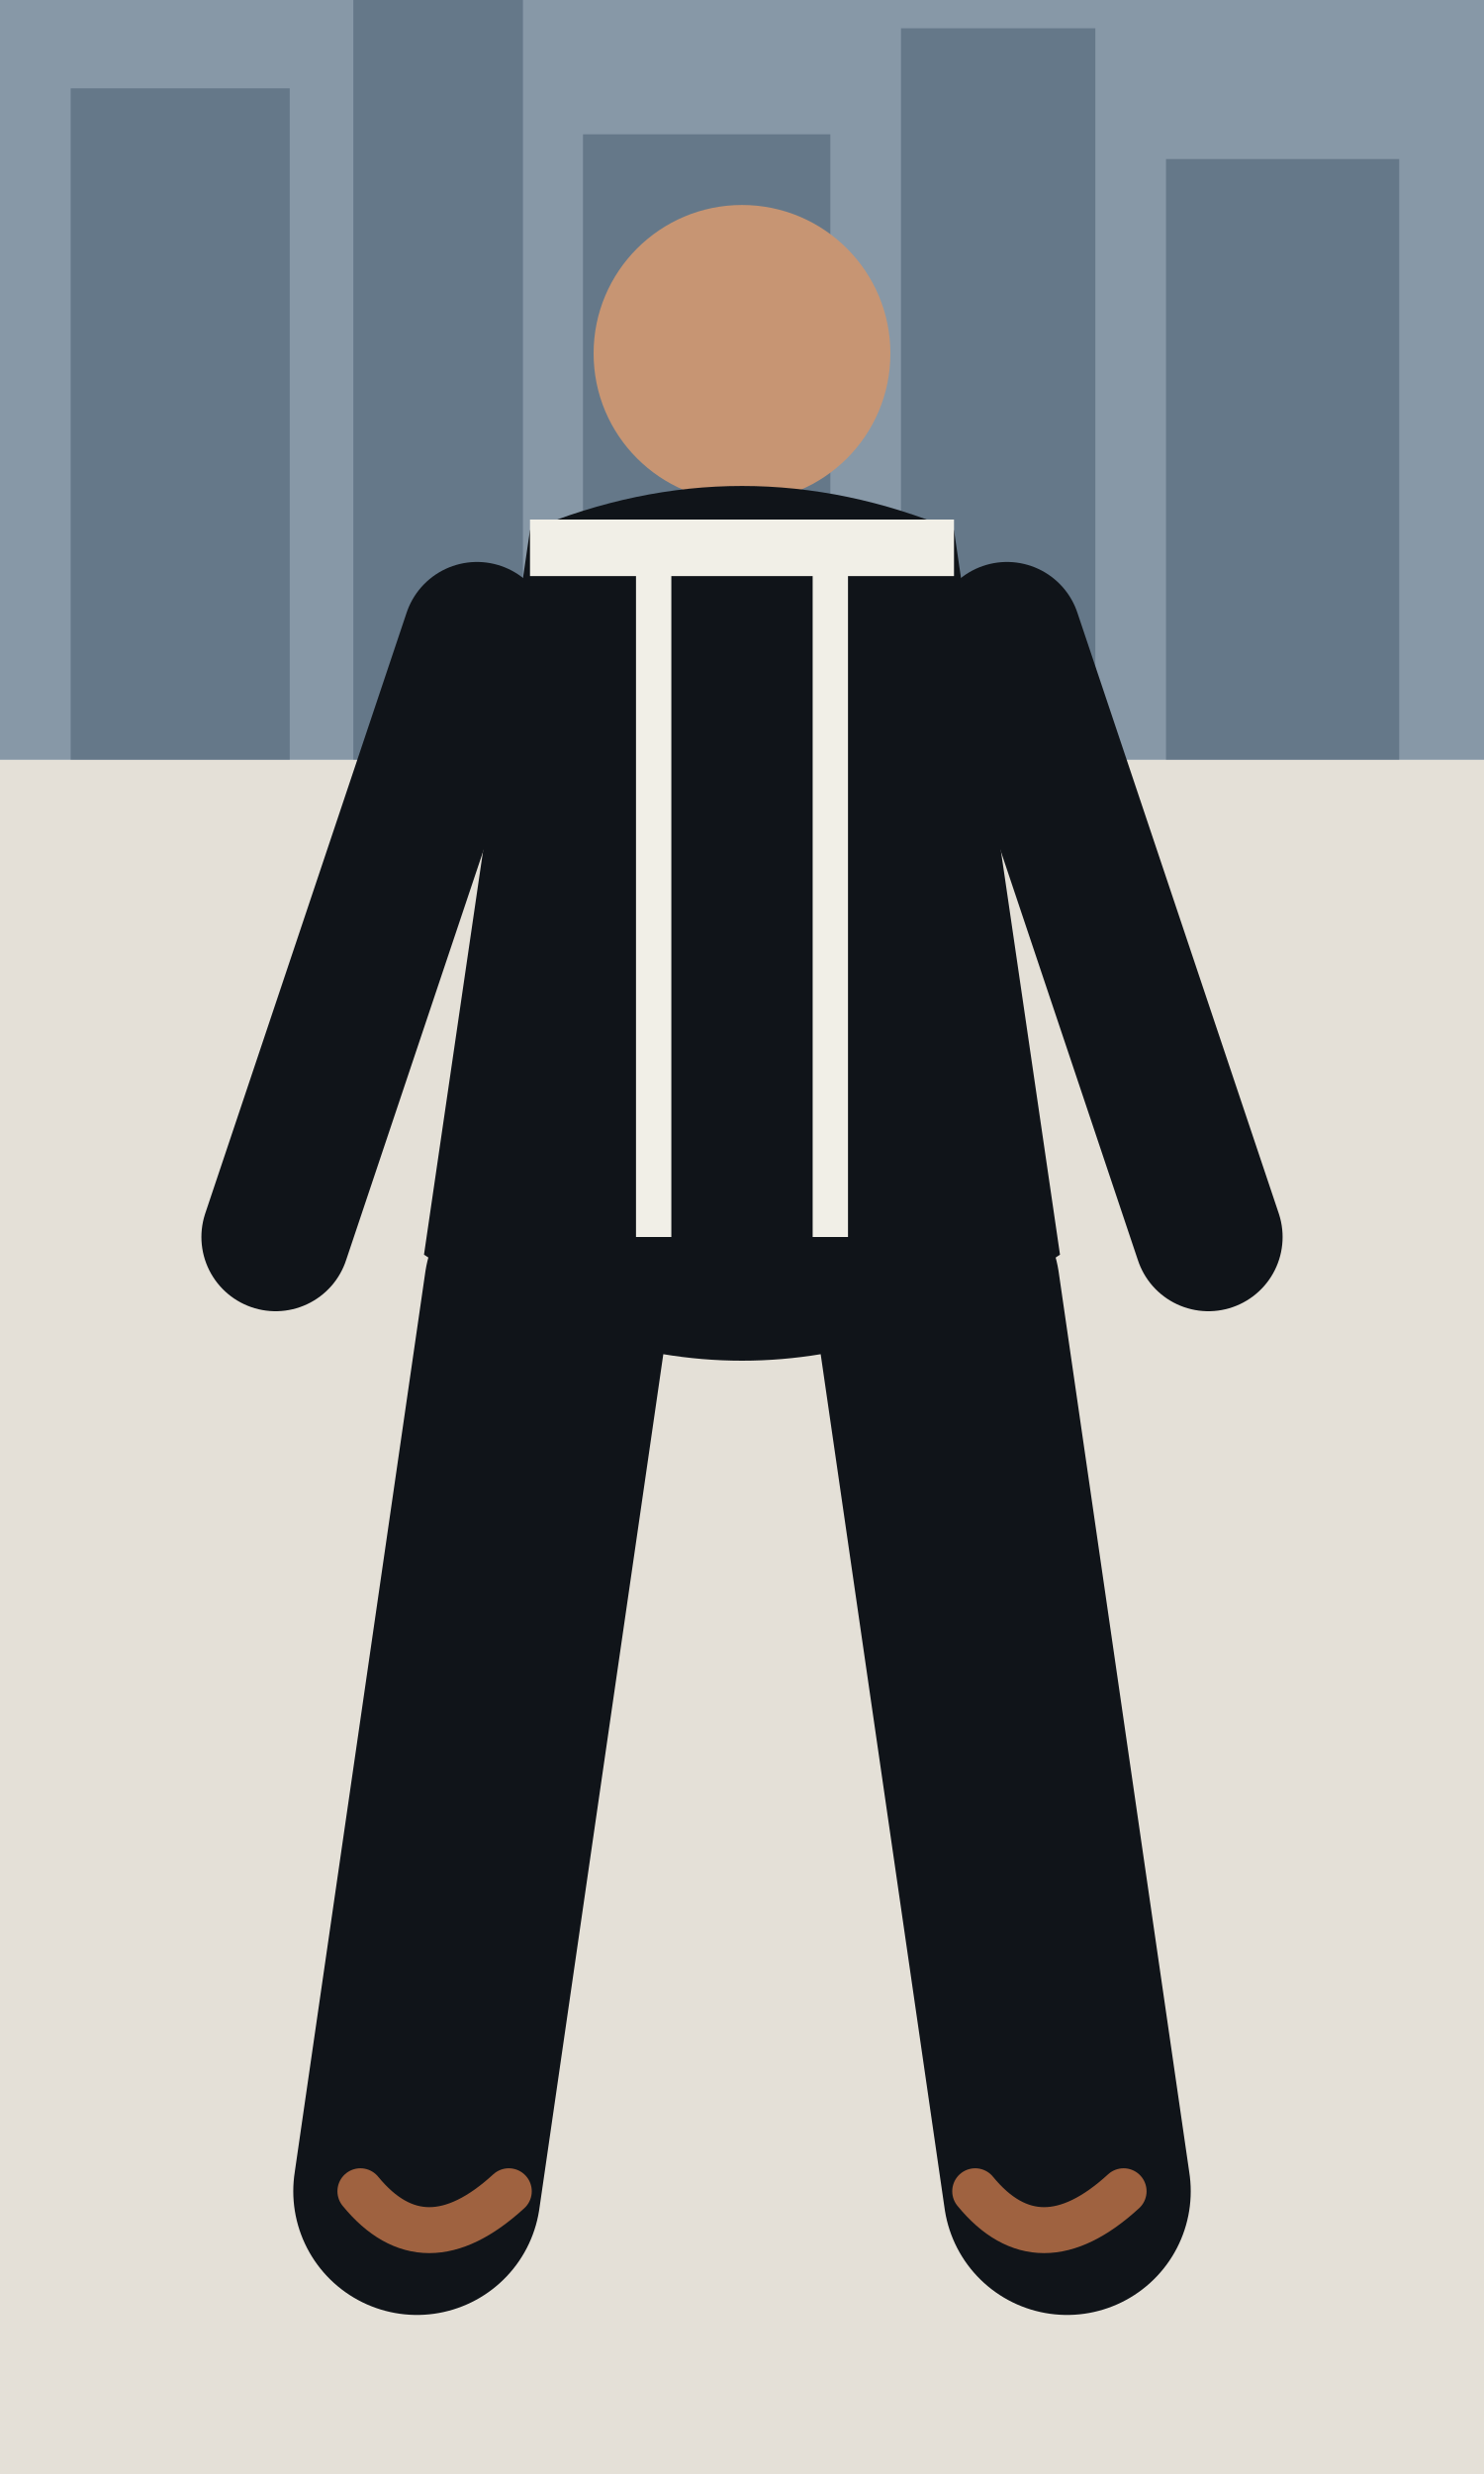
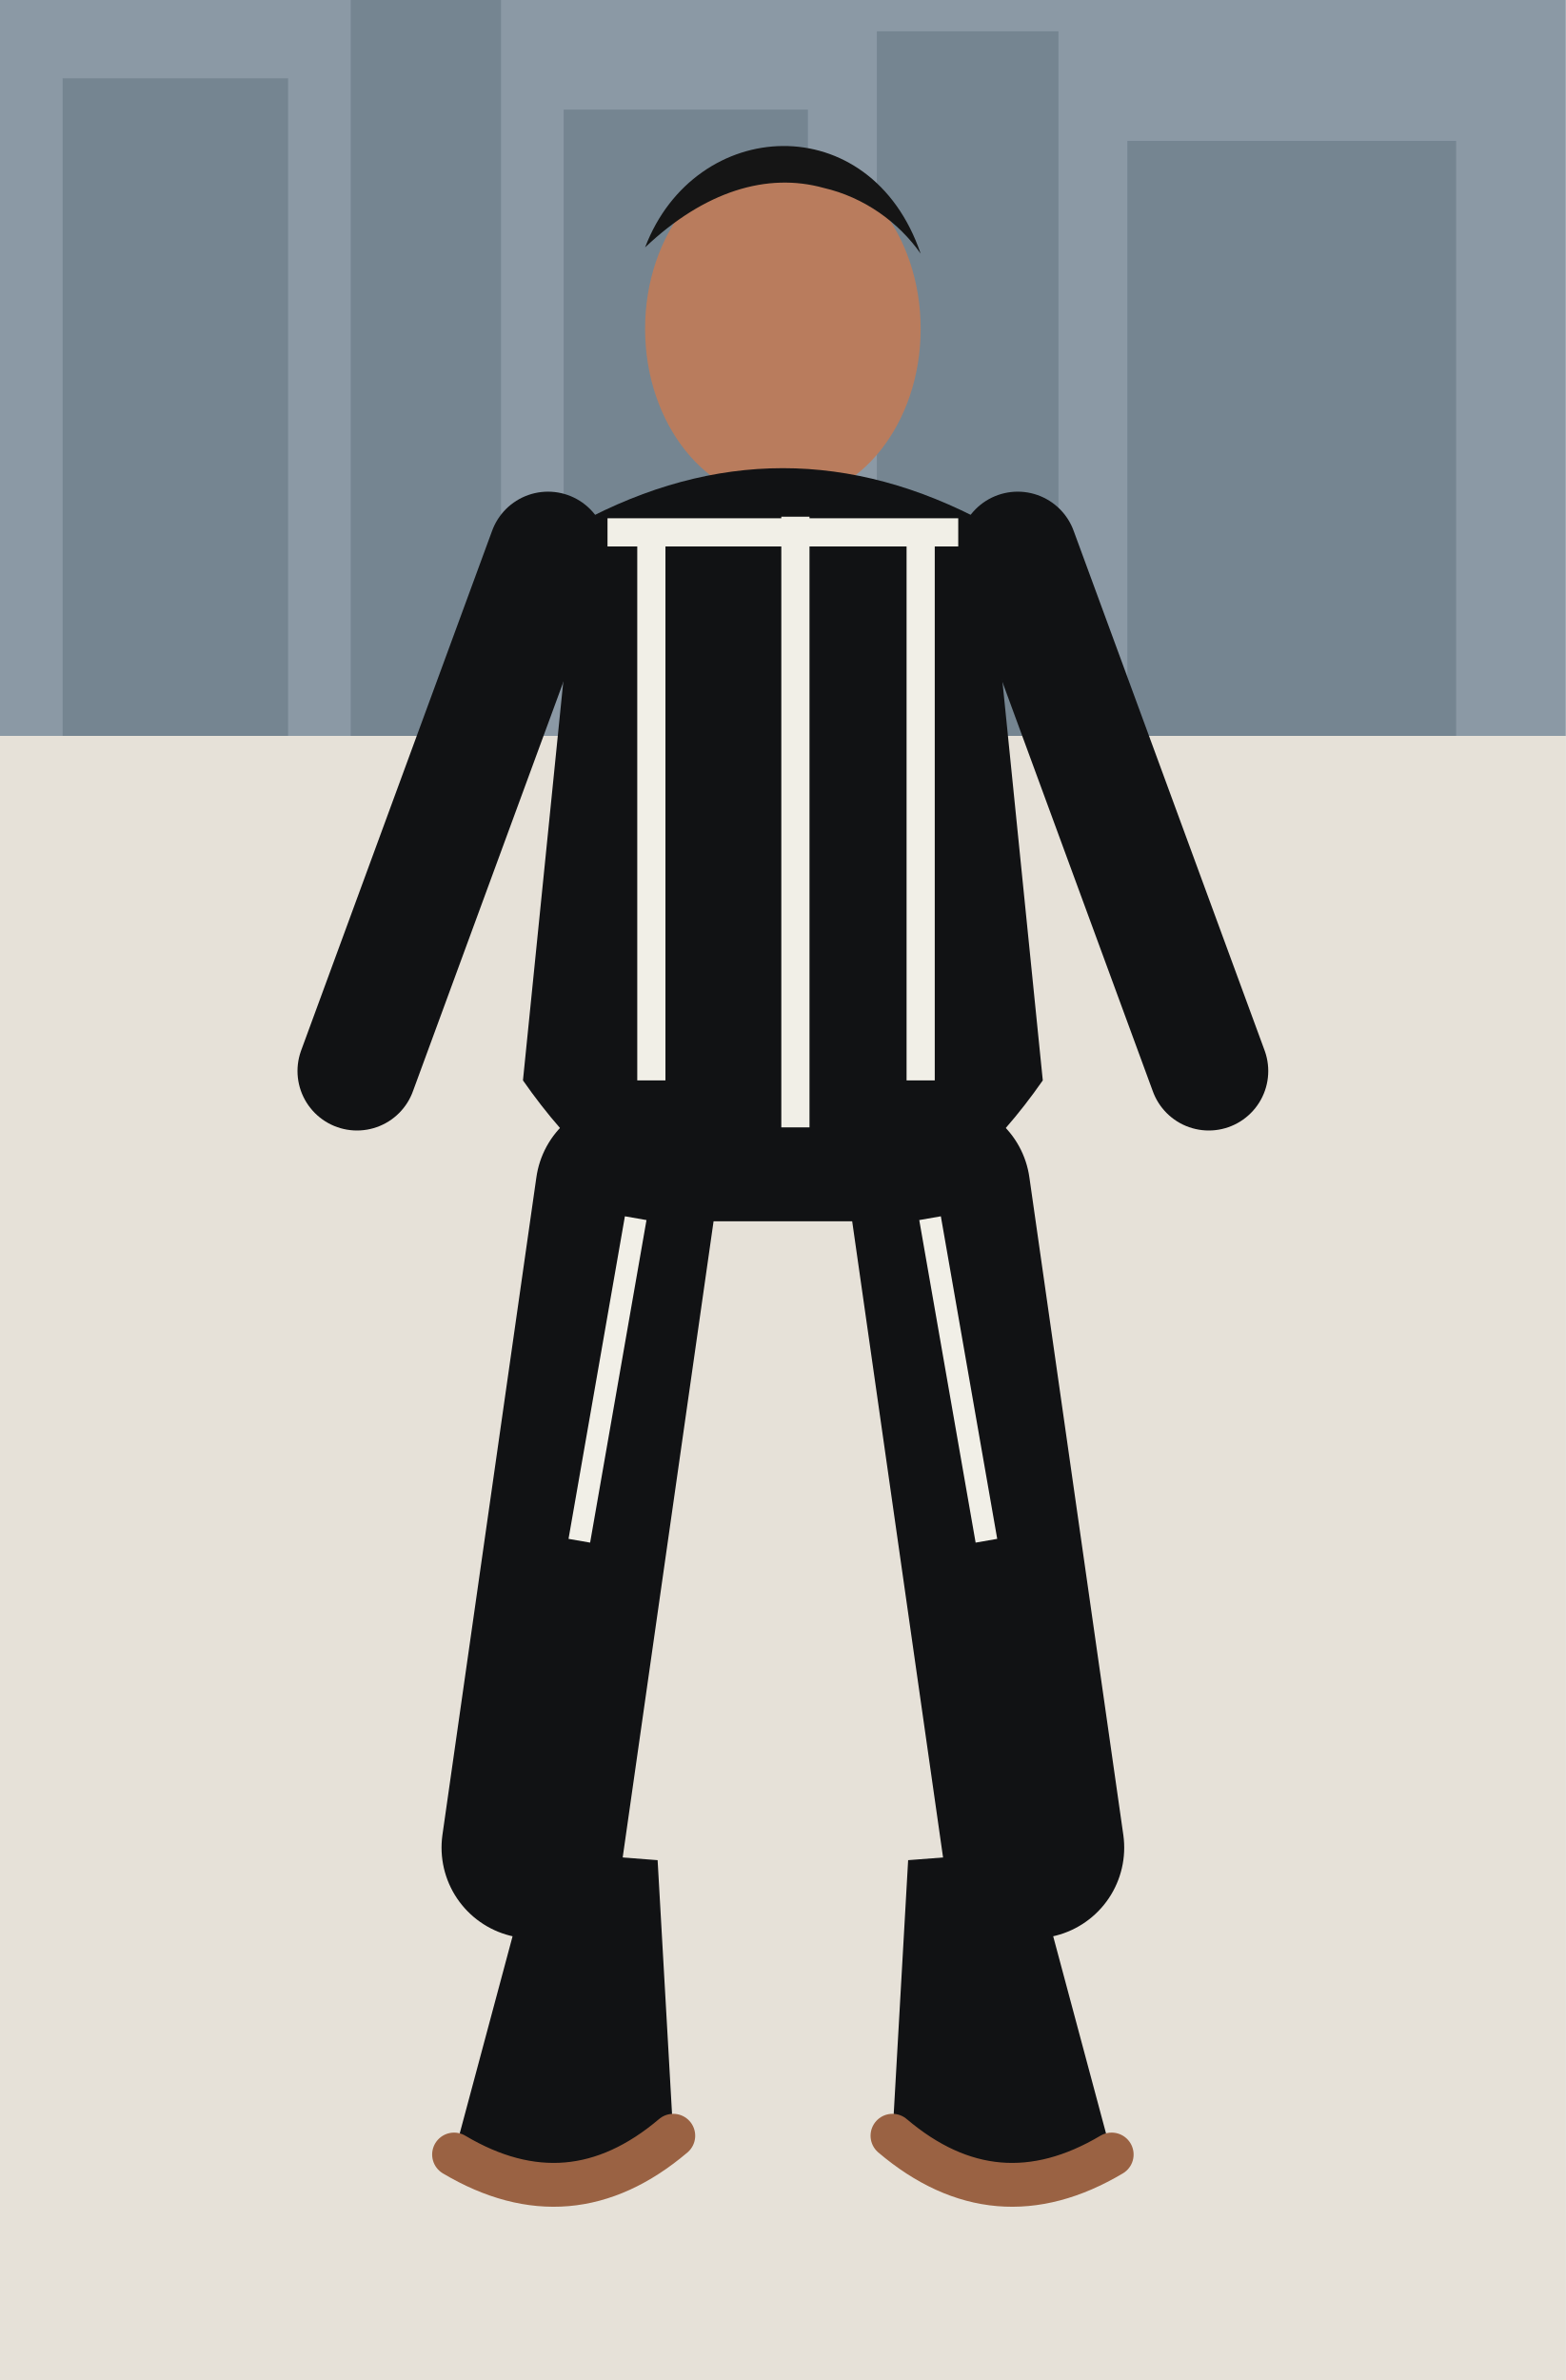
- <svg xmlns="http://www.w3.org/2000/svg" viewBox="0 0 420 700" role="img" aria-labelledby="t d">
-   <rect width="420" height="700" fill="#d8dde1" />
-   <rect x="0" y="0" width="420" height="215" fill="#8798a7" />
-   <g opacity=".75" fill="#596d7f">
-     <rect x="20" y="25" width="62" height="190" />
-     <rect x="100" y="0" width="48" height="215" />
-     <rect x="165" y="38" width="70" height="177" />
-     <rect x="255" y="8" width="55" height="207" />
-     <rect x="330" y="45" width="66" height="170" />
+ <svg xmlns="http://www.w3.org/2000/svg" viewBox="0 0 500 760" role="img" aria-labelledby="t d">
+   <rect width="500" height="760" fill="#d9dde0" />
+   <rect y="0" width="500" height="235" fill="#8b99a5" />
+   <g opacity=".55" fill="#637482">
+     <rect x="20" y="25" width="72" height="210" />
+     <rect x="112" y="0" width="48" height="235" />
+     <rect x="180" y="35" width="78" height="200" />
+     <rect x="280" y="10" width="58" height="225" />
+     <rect x="360" y="45" width="105" height="190" />
  </g>
-   <rect x="0" y="215" width="420" height="485" fill="#e4e0d7" />
-   <circle cx="210" cy="100" r="42" fill="#c79573" />
-   <path d="M150 150Q210 125 270 150L300 355Q255 385 210 385Q165 385 120 355Z" fill="#101419" />
-   <path d="m135 180-57 170M285 180l57 170M155 365l-37 255M265 365l37 255" stroke="#101419" stroke-width="42" stroke-linecap="round" />
-   <path d="M155 365 118 620M265 365l37 255" stroke="#101419" stroke-width="70" stroke-linecap="round" />
-   <path d="M150 155H270" stroke="#f1efe7" stroke-width="16" />
-   <path d="M185 150V350M235 150V350" stroke="#f1efe7" stroke-width="10" />
-   <path d="M102 620q18 22 42 0" stroke="#9f6240" stroke-width="13" stroke-linecap="round" fill="none" />
-   <path d="M276 620q18 22 42 0" stroke="#9f6240" stroke-width="13" stroke-linecap="round" fill="none" />
+   <rect y="235" width="500" height="525" fill="#e6e1d8" />
+   <ellipse cx="250" cy="105" rx="44" ry="55" fill="#b97c5d" />
+   <path d="M206 79c16-42 72-45 88 2-7-10-18-18-31-21-18-5-38 1-57 19Z" fill="#151515" />
+   <path d="M185 167Q250 132 315 167L333 345Q310 378 282 390H218Q190 378 167 345Z" fill="#111214" />
+   <path d="M175 176L114 342" stroke="#111214" stroke-width="38" stroke-linecap="round" />
+   <path d="M325 176L386 342" stroke="#111214" stroke-width="38" stroke-linecap="round" />
+   <path d="M200 380L170 590" stroke="#111214" stroke-width="58" stroke-linecap="round" />
+   <path d="M300 380L330 590" stroke="#111214" stroke-width="58" stroke-linecap="round" />
+   <path d="M203 389L185 492" stroke="#f1efe7" stroke-width="7" />
+   <path d="M297 389L315 492" stroke="#f1efe7" stroke-width="7" />
+   <path d="M194 170H306M208 169V345M254 165V360M294 169V345" fill="none" stroke="#f1efe7" stroke-width="9" />
+   <path d="M171 591L145 688Q185 706 215 682L210 594Z" fill="#111214" />
+   <path d="M329 591L355 688Q315 706 285 682L290 594Z" fill="#111214" />
+   <path d="M145 688Q182 710 215 682" fill="none" stroke="#9a6243" stroke-width="14" stroke-linecap="round" />
+   <path d="M355 688Q318 710 285 682" fill="none" stroke="#9a6243" stroke-width="14" stroke-linecap="round" />
</svg>
